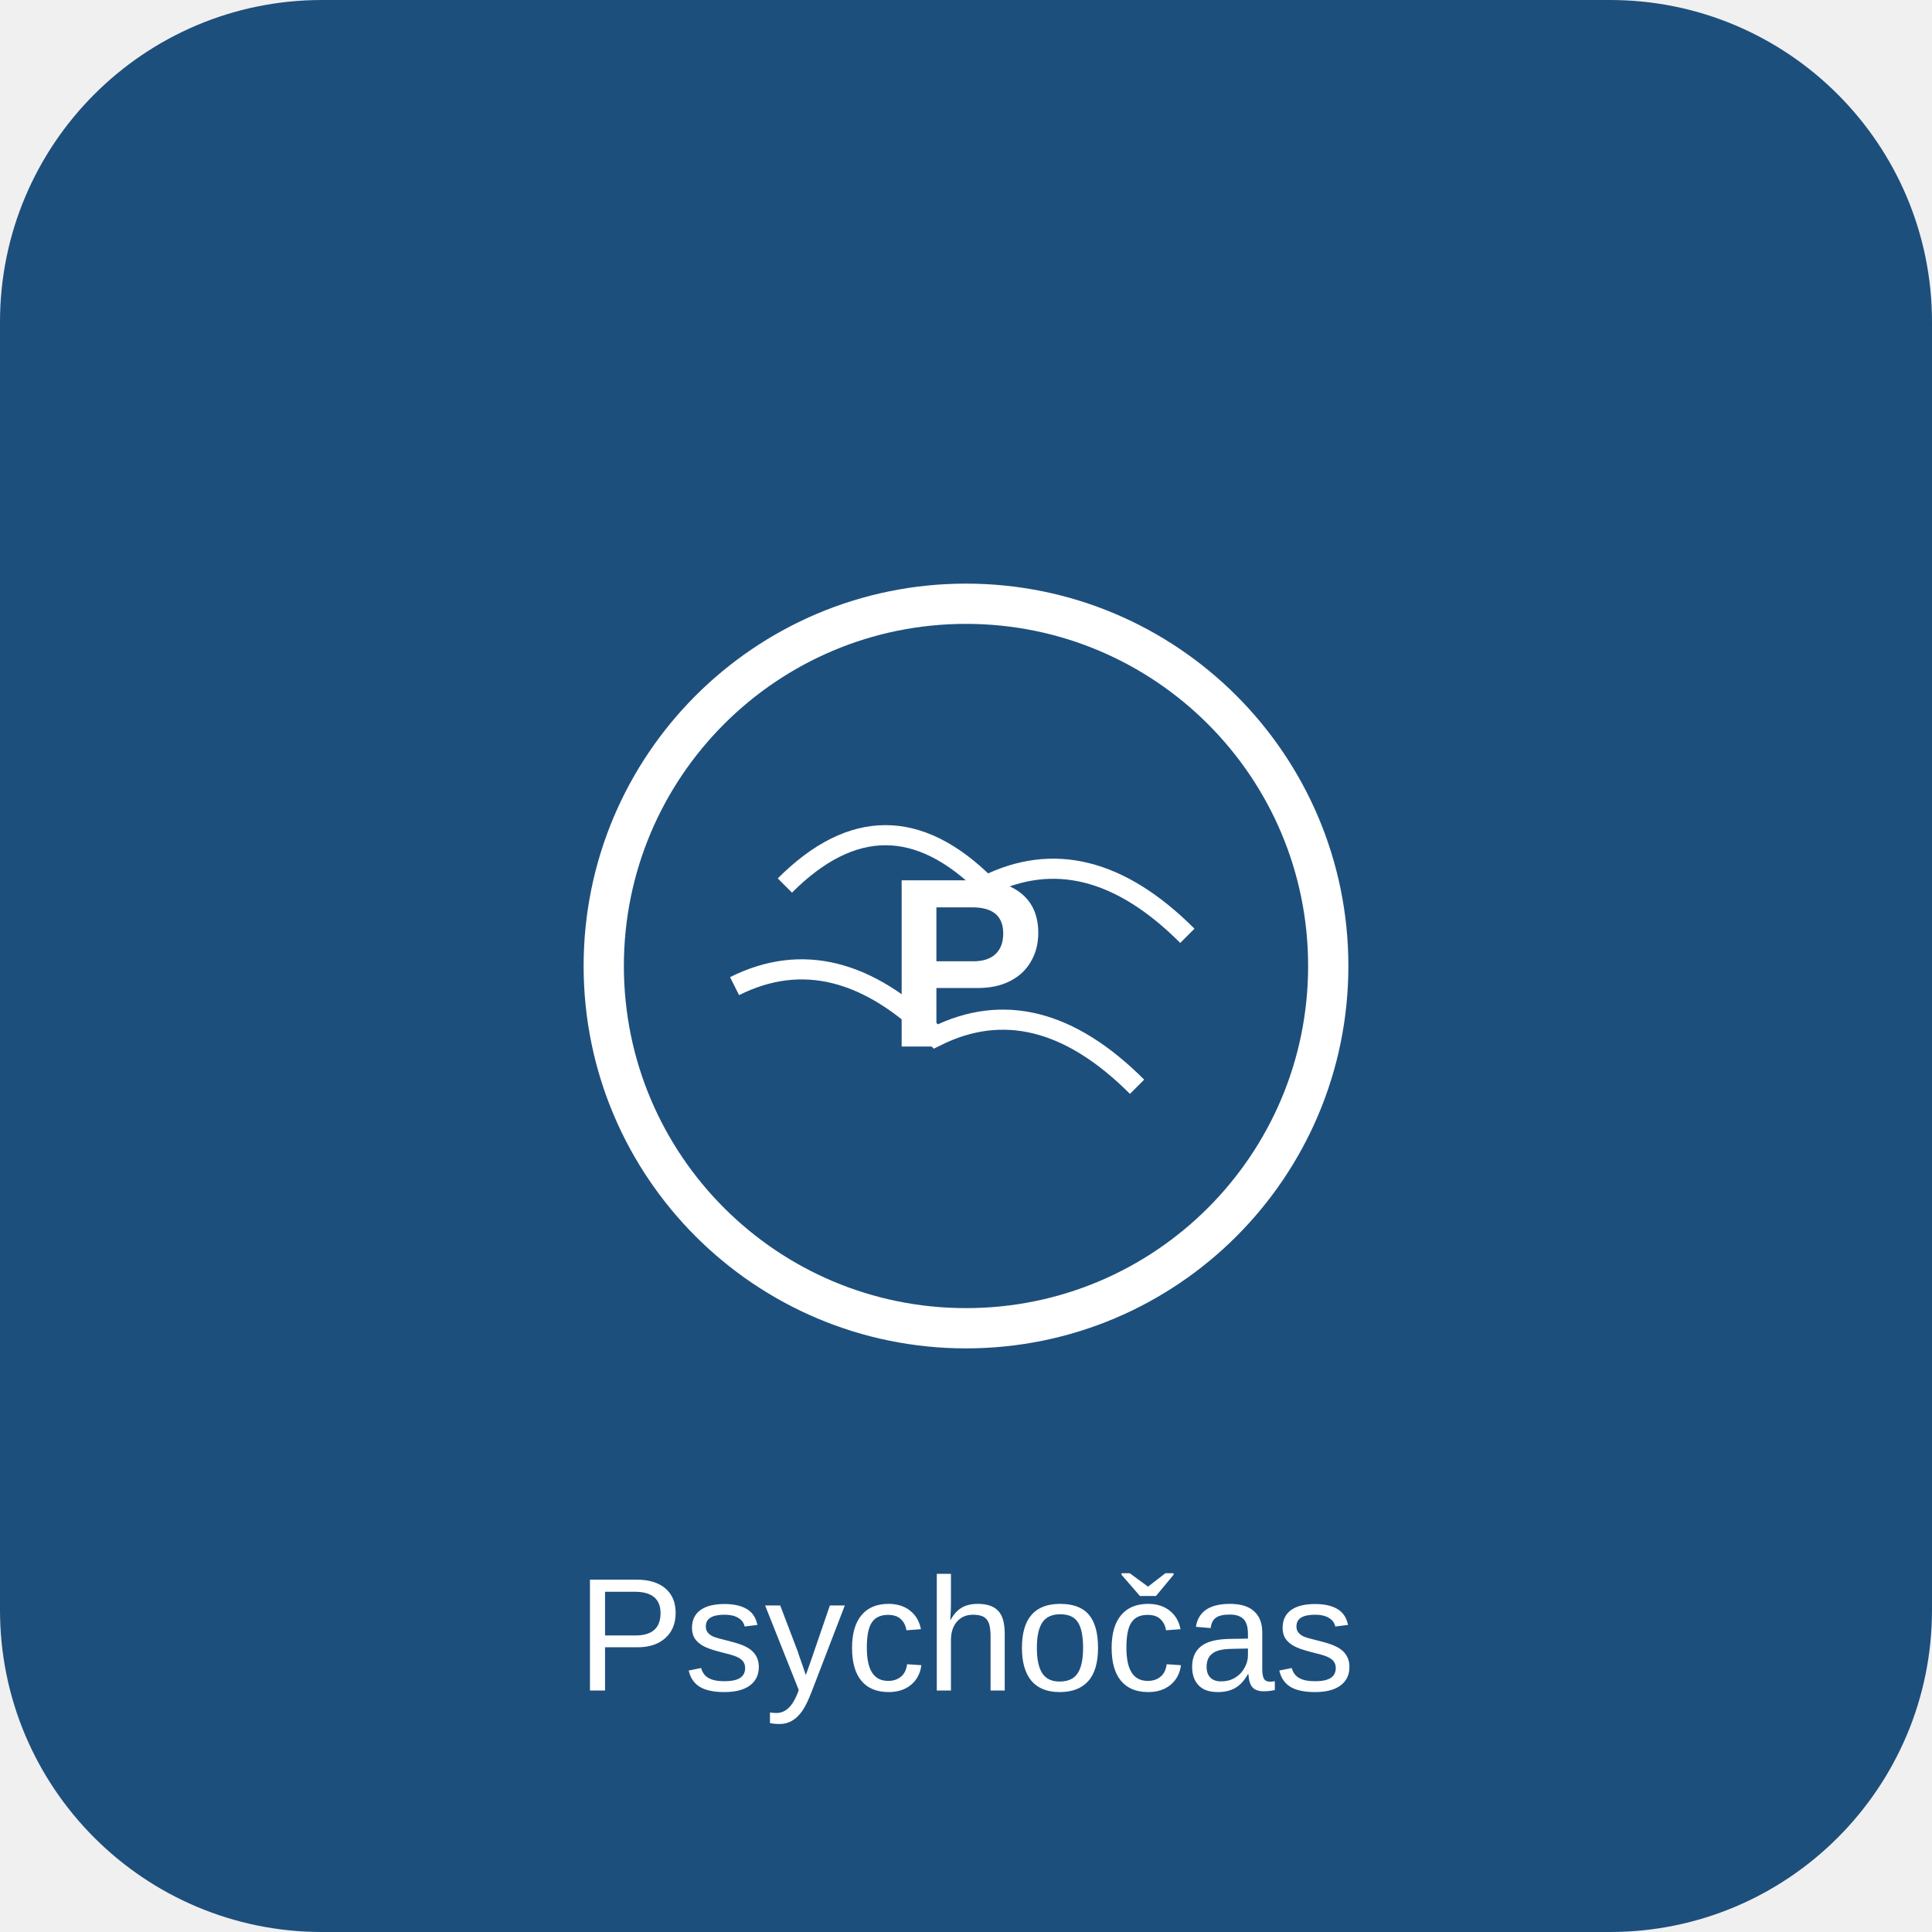
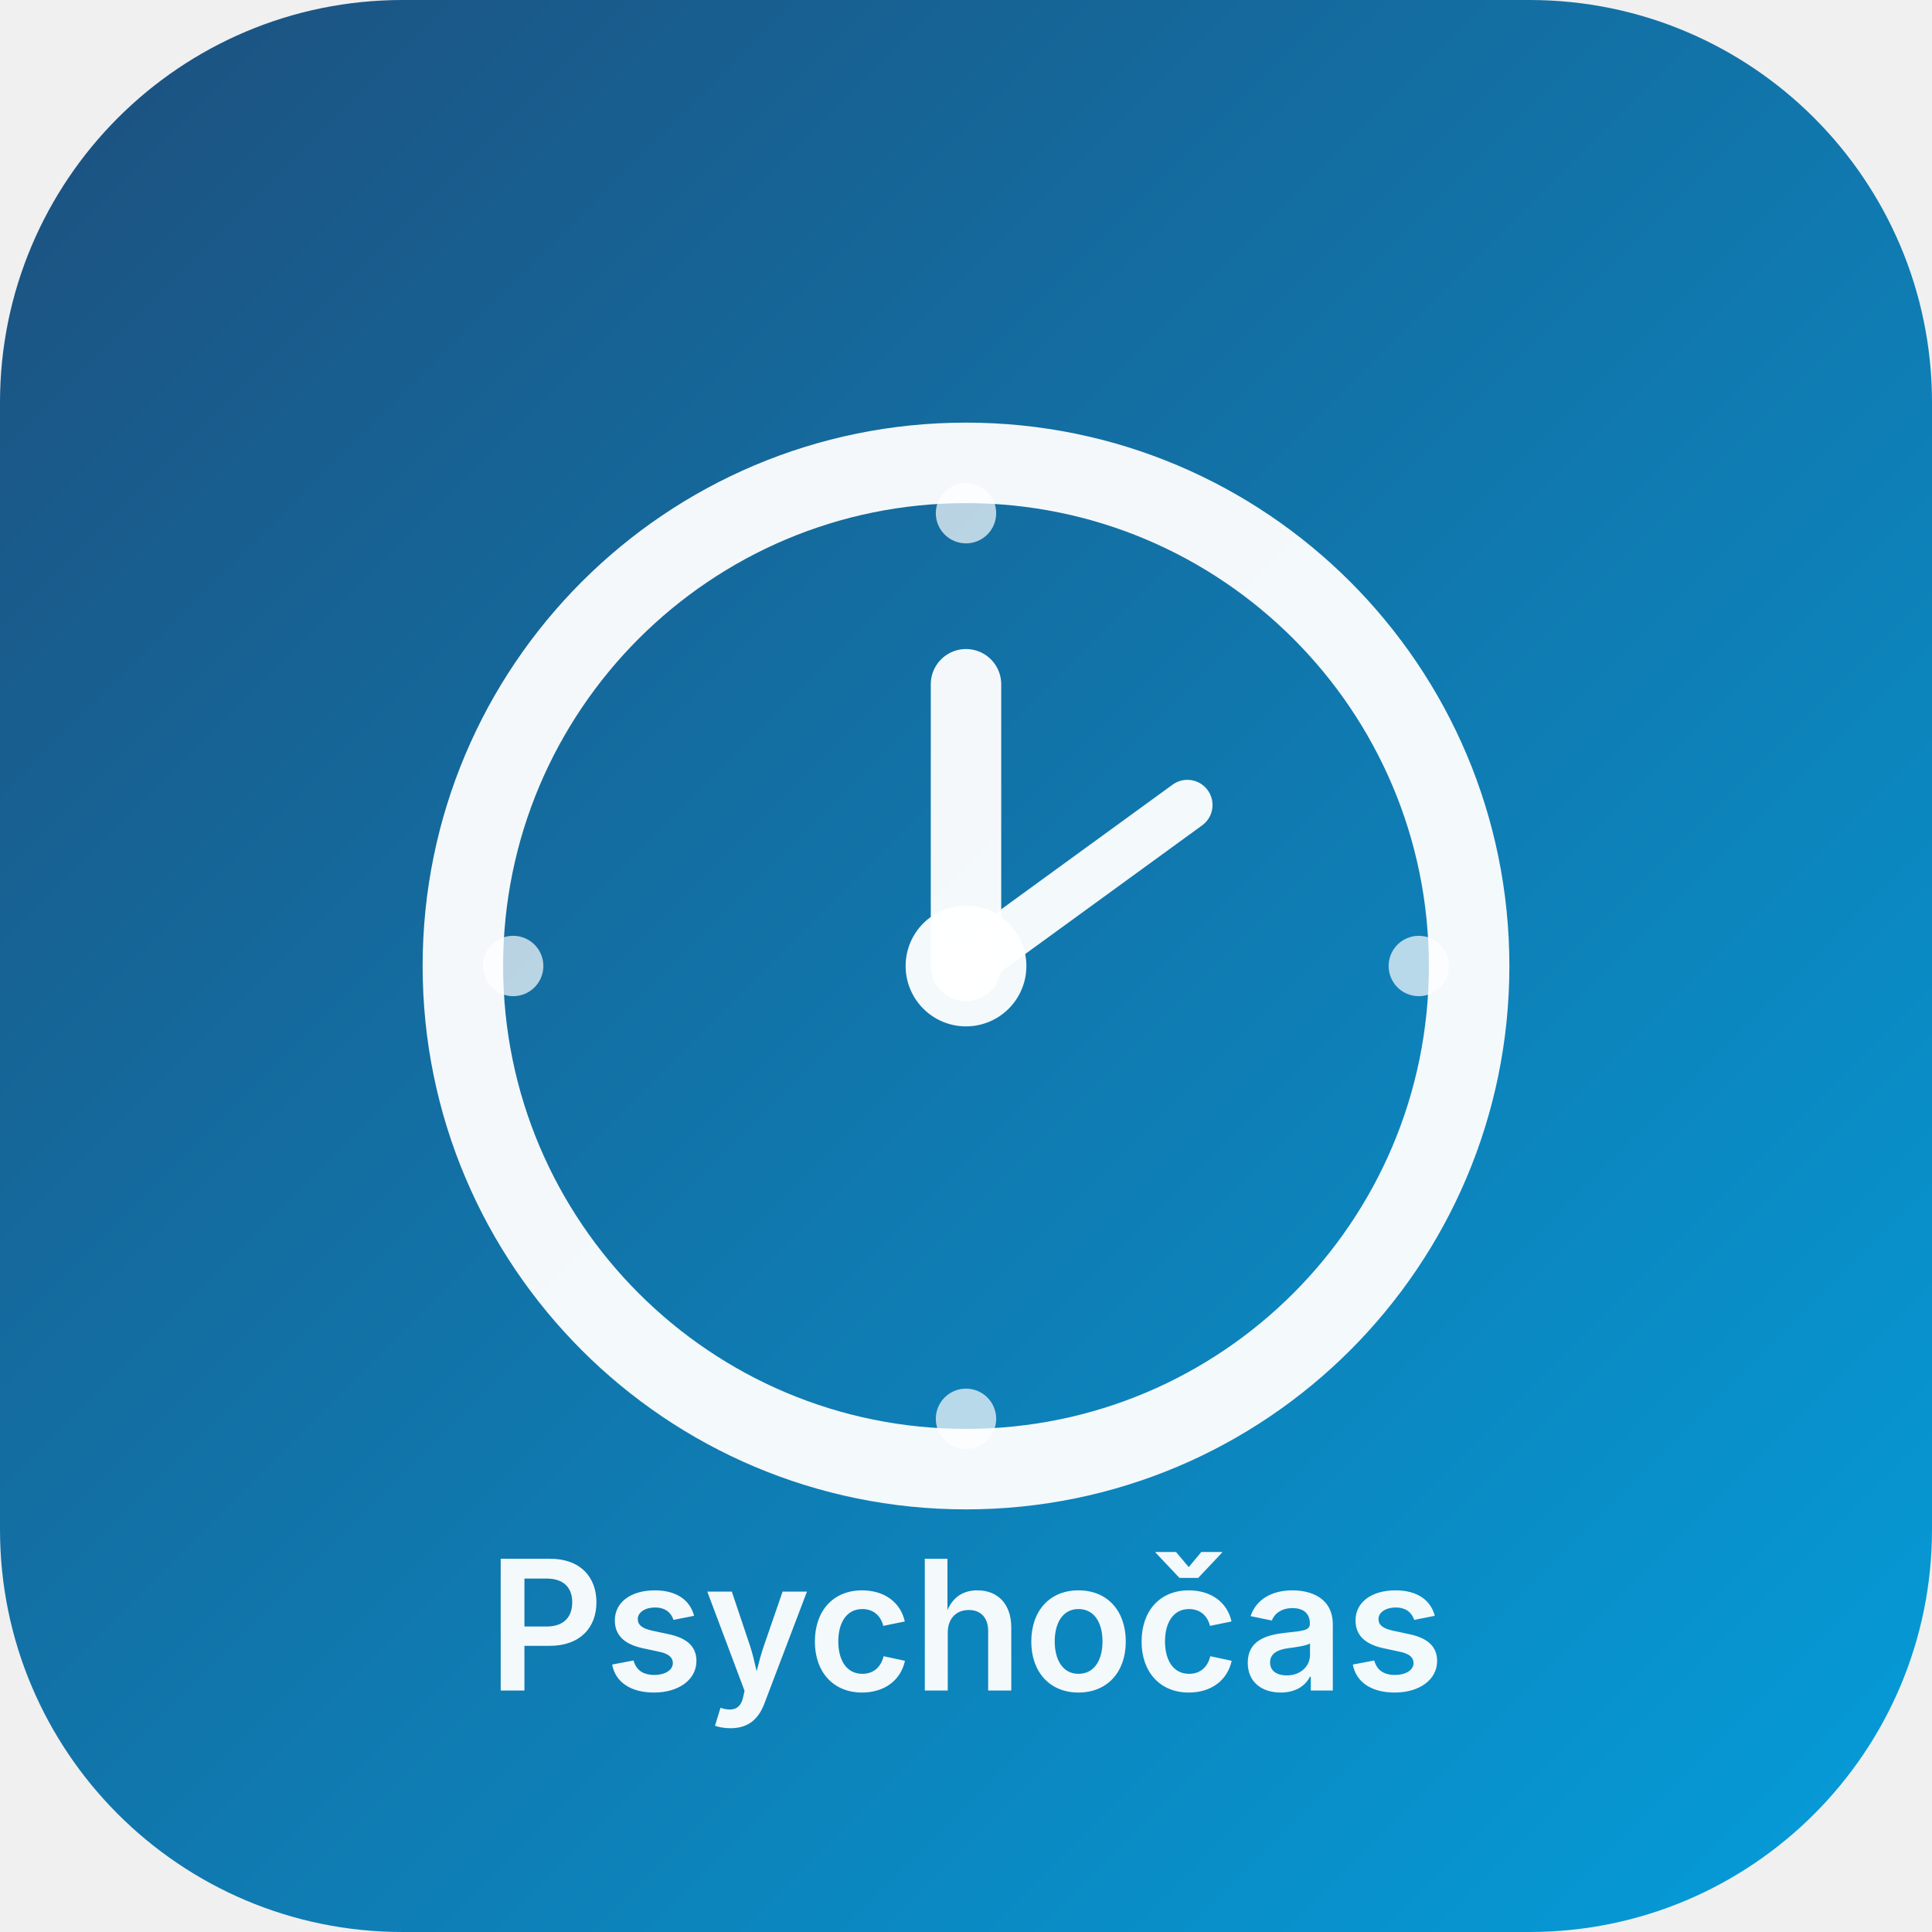
<svg xmlns="http://www.w3.org/2000/svg" width="192" height="192" viewBox="0 0 192 192" fill="none">
-   <rect width="192" height="192" rx="32" fill="#1d4f7d" />
-   <g transform="translate(48, 48)">
-     <circle cx="48" cy="48" r="36" fill="none" stroke="white" stroke-width="4" />
-     <path d="M30 40 Q40 30 50 40 Q60 35 70 45" fill="none" stroke="white" stroke-width="2" />
-     <path d="M25 50 Q35 45 45 55 Q55 50 65 60" fill="none" stroke="white" stroke-width="2" />
-     <text x="48" y="56" font-family="Arial, sans-serif" font-size="24" font-weight="bold" fill="white" text-anchor="middle">P</text>
+   <defs>
+     <linearGradient id="psychocasIconGradient" x1="0%" y1="0%" x2="100%" y2="100%">
+       <stop offset="0%" style="stop-color:#1d4f7d;stop-opacity:1" />
+       <stop offset="100%" style="stop-color:#049edb;stop-opacity:1" />
+     </linearGradient>
+   </defs>
+   <rect width="192" height="192" rx="40" fill="url(#psychocasIconGradient)" />
+   <g transform="translate(96, 96)">
+     <circle cx="0" cy="0" r="50" fill="none" stroke="white" stroke-width="8" opacity="0.95" />
+     <line x1="0" y1="0" x2="0" y2="-28" stroke="white" stroke-width="7" stroke-linecap="round" opacity="0.95" />
+     <line x1="0" y1="0" x2="22" y2="-16" stroke="white" stroke-width="5" stroke-linecap="round" opacity="0.95" />
+     <circle cx="0" cy="0" r="6" fill="white" opacity="0.95" />
+     <circle cx="0" cy="-45" r="3" fill="white" opacity="0.7" />
+     <circle cx="45" cy="0" r="3" fill="white" opacity="0.7" />
+     <circle cx="0" cy="45" r="3" fill="white" opacity="0.7" />
+     <circle cx="-45" cy="0" r="3" fill="white" opacity="0.7" />
  </g>
-   <text x="96" y="168" font-family="Arial, sans-serif" font-size="16" fill="white" text-anchor="middle">Psychočas</text>
+   <text x="96" y="168" font-family="system-ui, -apple-system, sans-serif" font-size="18" font-weight="600" fill="white" text-anchor="middle" opacity="0.95">Psychočas</text>
</svg>
